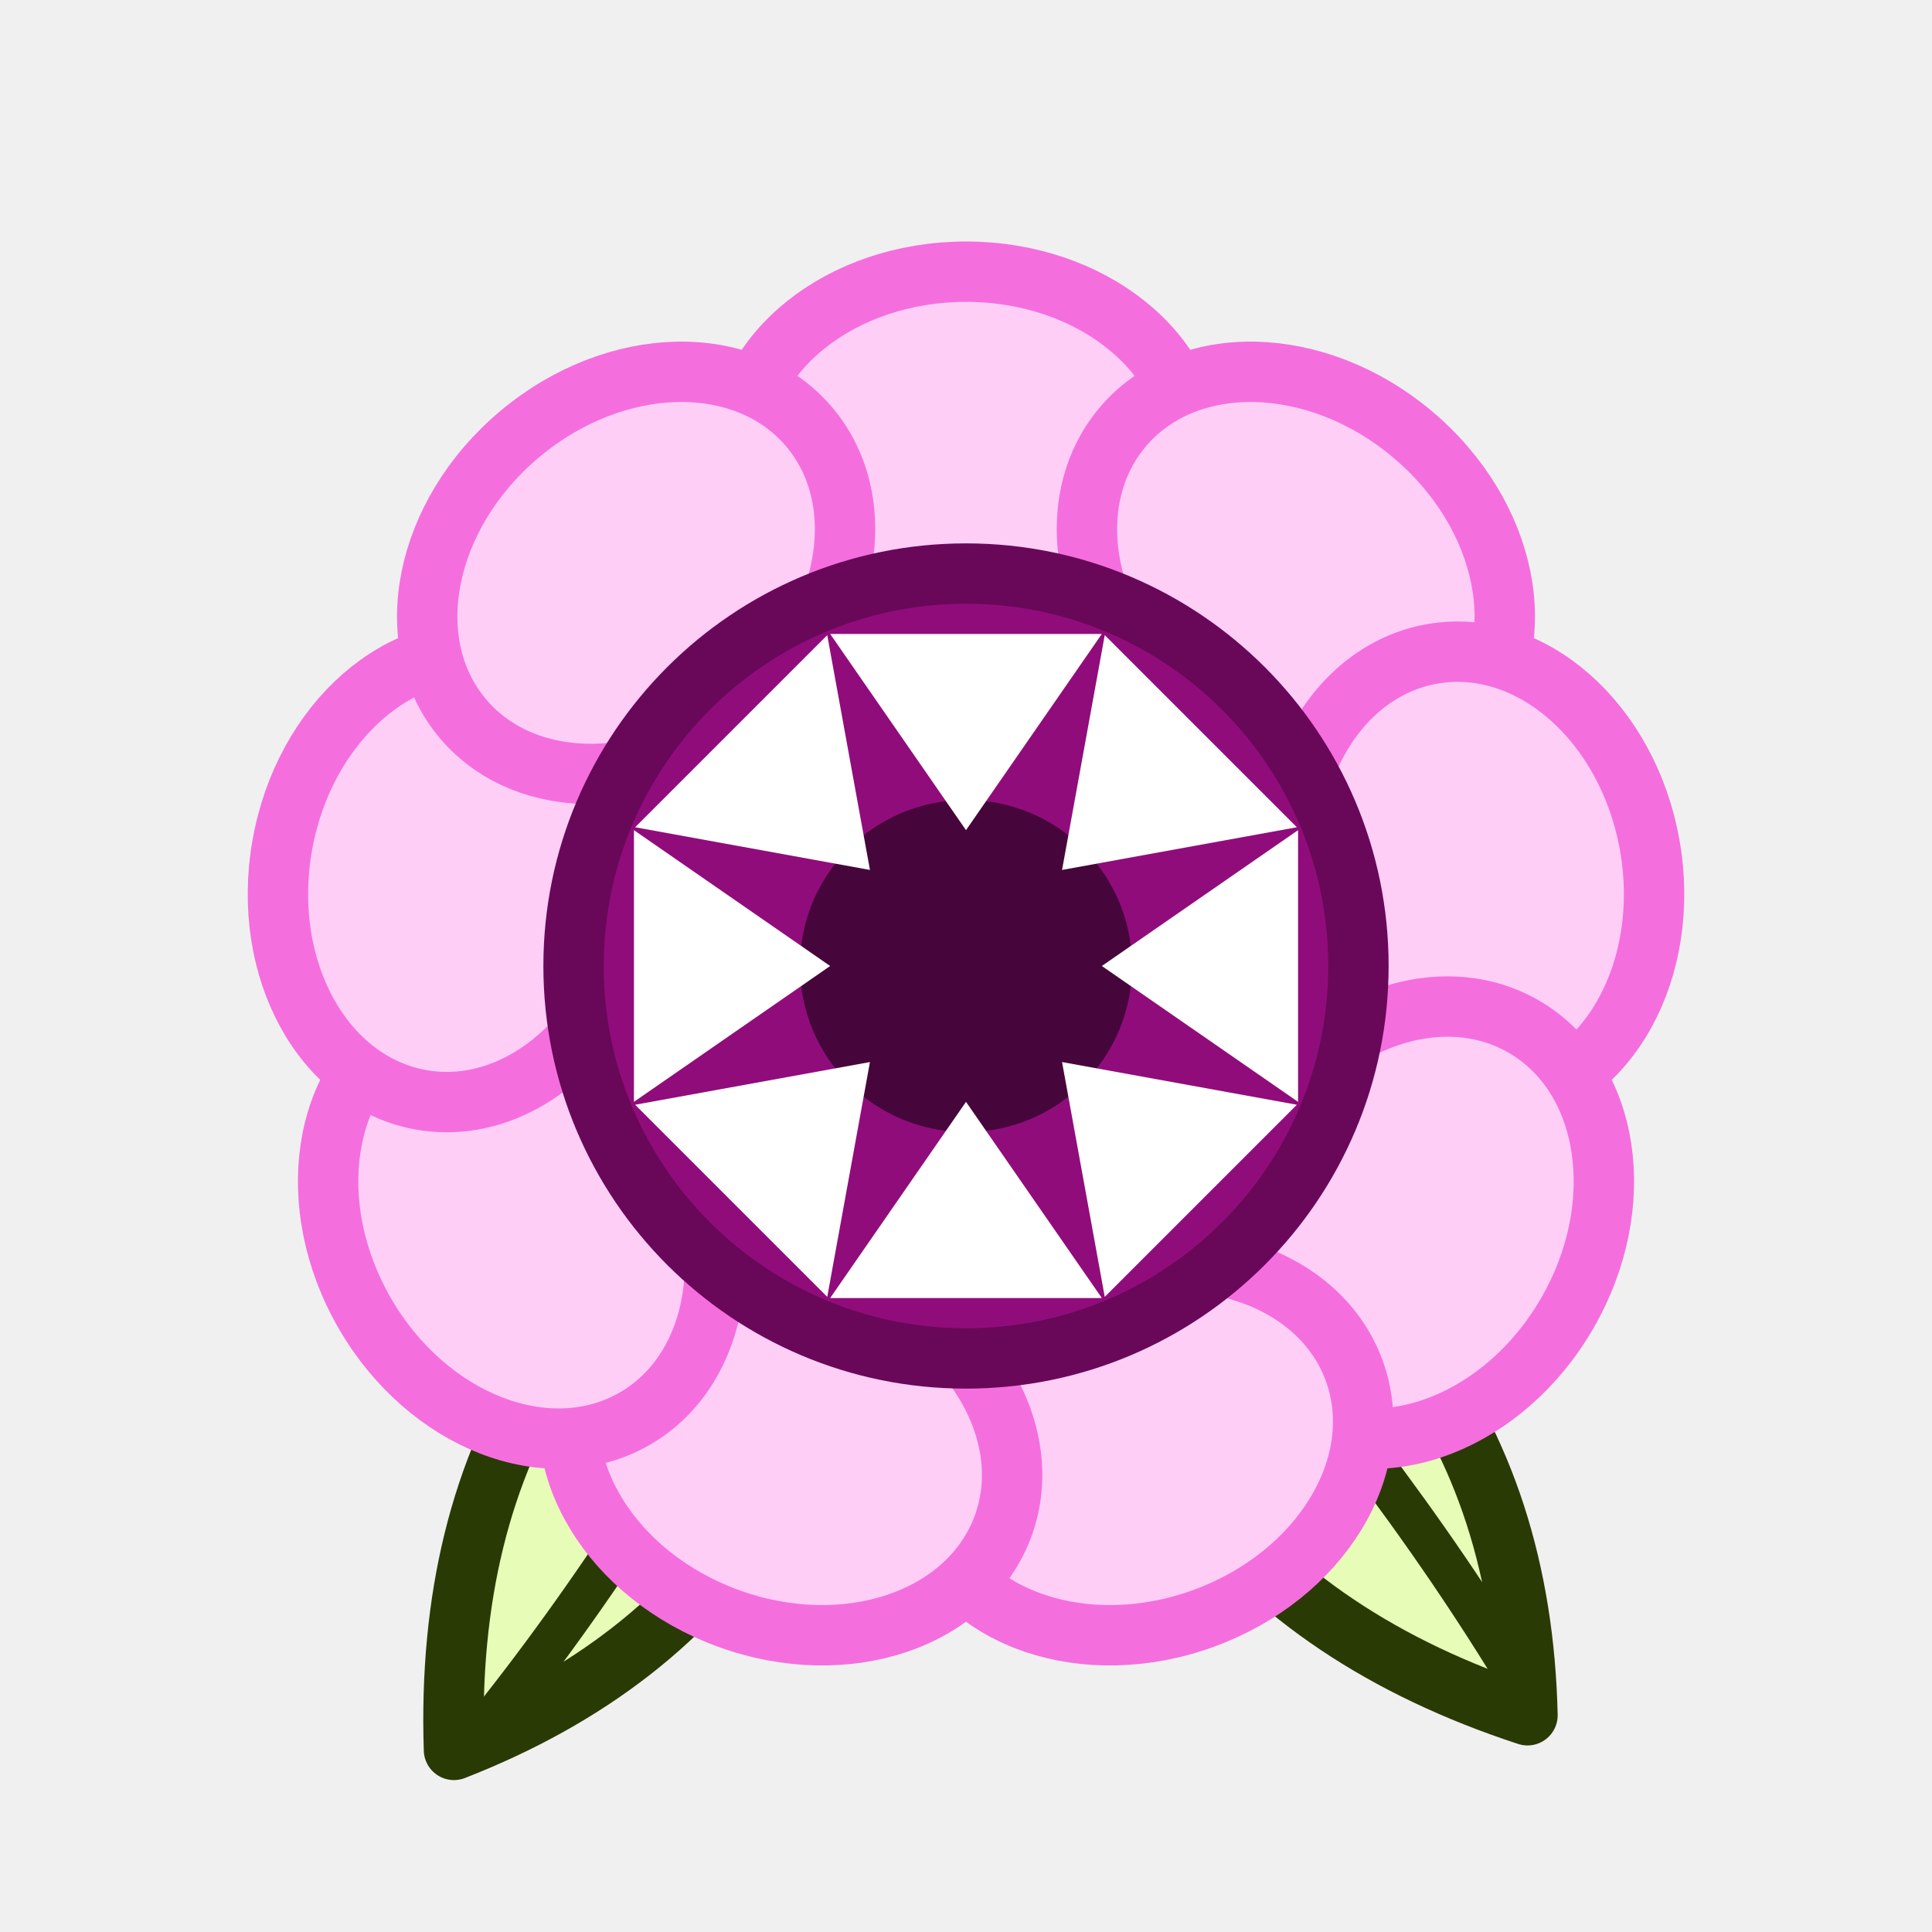
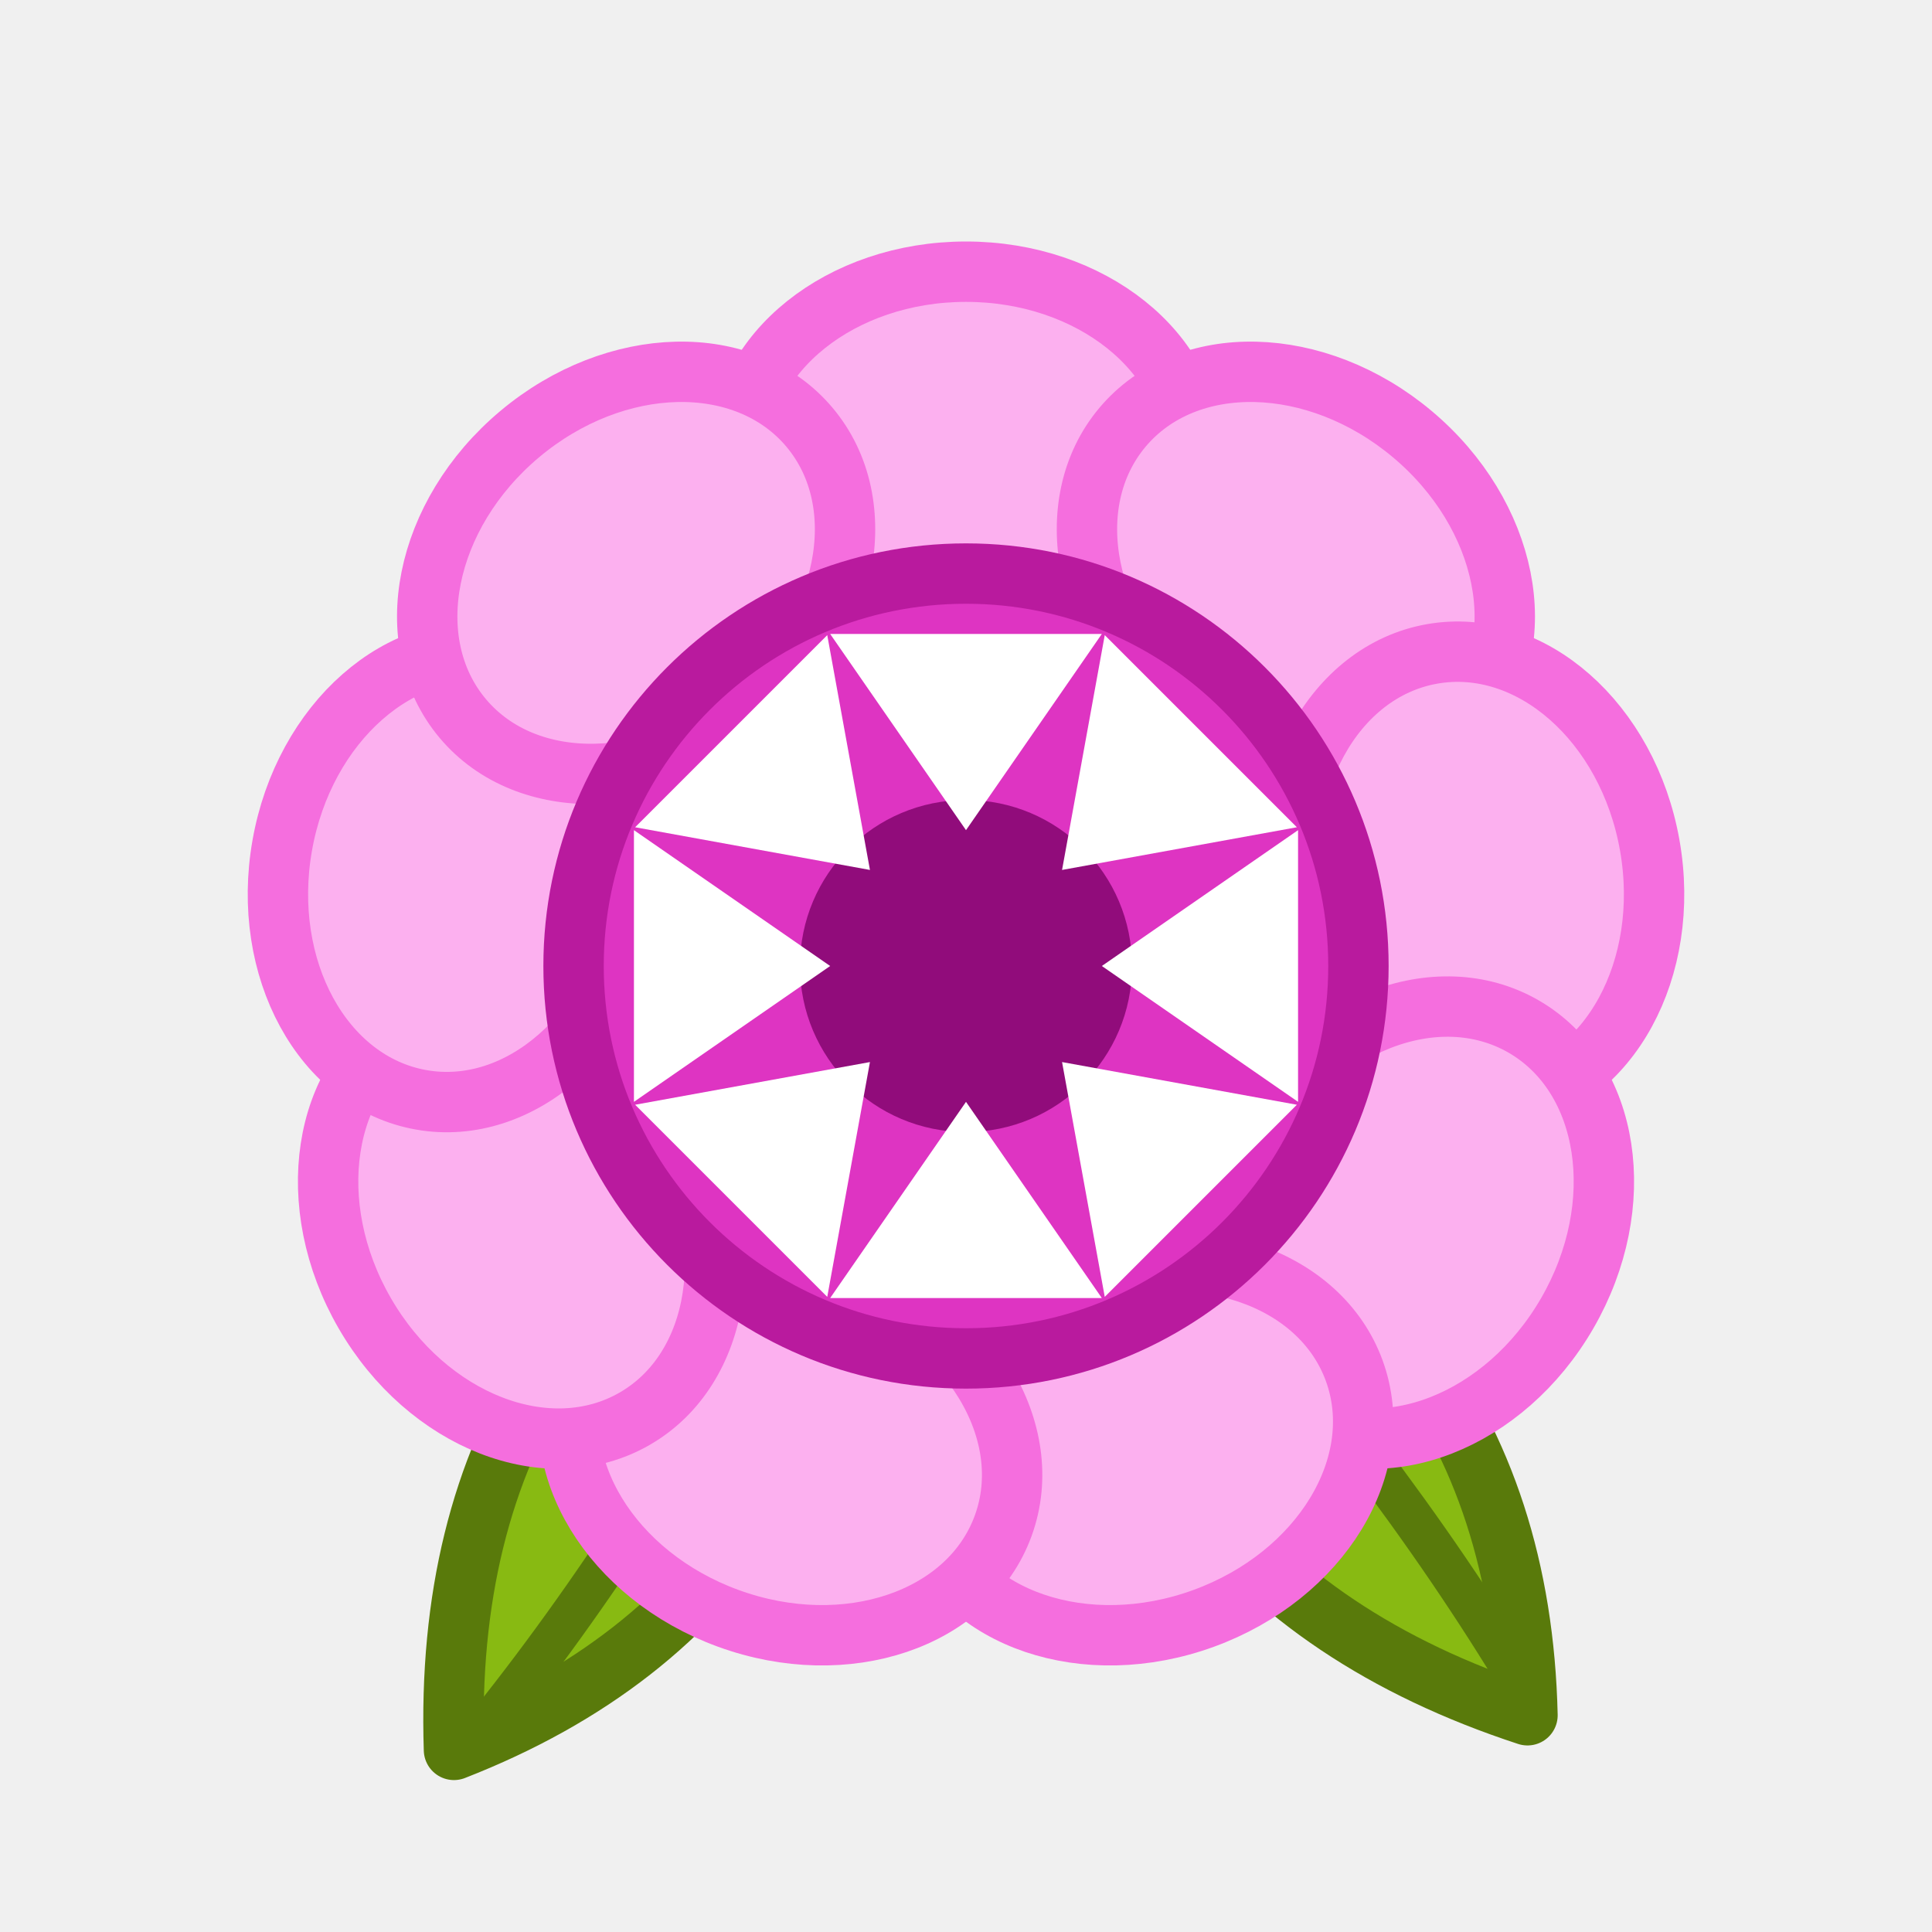
<svg xmlns="http://www.w3.org/2000/svg" width="64" height="64" viewBox="0 0 64 64">
-   <g transform="translate(32,32)" stroke="#2A3A05" stroke-width="2" stroke-linejoin="round" stroke-linecap="round">
+   <g transform="translate(32,32)" stroke="#597A0B" stroke-width="2" stroke-linejoin="round" stroke-linecap="round">
    <g transform="rotate(125)">
-       <path d="M6 0 Q 19 -9 31 -1 Q 19 8 6 0 Z" fill="#E7FCB6" />
+       <path d="M6 0 Q 19 -9 31 -1 Q 19 8 6 0 Z" fill="#88BA12" />
      <path d="M9 -0.5 Q 20 -2 29 -1.5" fill="none" stroke-width="1.4" />
    </g>
    <g transform="rotate(55)">
-       <path d="M6 0 Q 19 -9 31 -1 Q 19 8 6 0 Z" fill="#E7FCB6" />
+       <path d="M6 0 Q 19 -9 31 -1 Q 19 8 6 0 Z" fill="#88BA12" />
      <path d="M9 -0.5 Q 20 -2 29 -1.5" fill="none" stroke-width="1.4" />
    </g>
  </g>
-   <g fill="#FFCEF7" stroke="#F56EDE" stroke-width="2">
+   <g fill="#FCB0EF" stroke="#F56EDE" stroke-width="2">
    <g transform="rotate(0 32 32)">
      <ellipse cx="32" cy="15" rx="7.5" ry="6" />
    </g>
    <g transform="rotate(40 32 32)">
      <ellipse cx="32" cy="15" rx="7.5" ry="6" />
    </g>
    <g transform="rotate(80 32 32)">
      <ellipse cx="32" cy="15" rx="7.5" ry="6" />
    </g>
    <g transform="rotate(120 32 32)">
      <ellipse cx="32" cy="15" rx="7.5" ry="6" />
    </g>
    <g transform="rotate(160 32 32)">
      <ellipse cx="32" cy="15" rx="7.5" ry="6" />
    </g>
    <g transform="rotate(200 32 32)">
      <ellipse cx="32" cy="15" rx="7.5" ry="6" />
    </g>
    <g transform="rotate(240 32 32)">
      <ellipse cx="32" cy="15" rx="7.5" ry="6" />
    </g>
    <g transform="rotate(280 32 32)">
      <ellipse cx="32" cy="15" rx="7.5" ry="6" />
    </g>
    <g transform="rotate(320 32 32)">
      <ellipse cx="32" cy="15" rx="7.5" ry="6" />
    </g>
  </g>
-   <circle cx="32" cy="32" r="13" fill="#910C7B" stroke="#690859" stroke-width="2" />
-   <circle cx="32" cy="32" r="5.5" fill="#46063B" />
+   <circle cx="32" cy="32" r="13" fill="#DE34C2" stroke="#B91A9E" stroke-width="2" />
+   <circle cx="32" cy="32" r="5.5" fill="#910C7B" />
  <g fill="#FFFFFF">
    <g transform="rotate(0 32 32)">
      <path d="M27.5 21 L36.5 21 L32 27.5 Z" />
    </g>
    <g transform="rotate(45 32 32)">
      <path d="M27.5 21 L36.5 21 L32 27.5 Z" />
    </g>
    <g transform="rotate(90 32 32)">
      <path d="M27.5 21 L36.5 21 L32 27.5 Z" />
    </g>
    <g transform="rotate(135 32 32)">
      <path d="M27.5 21 L36.5 21 L32 27.5 Z" />
    </g>
    <g transform="rotate(180 32 32)">
      <path d="M27.5 21 L36.5 21 L32 27.5 Z" />
    </g>
    <g transform="rotate(225 32 32)">
      <path d="M27.5 21 L36.5 21 L32 27.5 Z" />
    </g>
    <g transform="rotate(270 32 32)">
      <path d="M27.5 21 L36.5 21 L32 27.5 Z" />
    </g>
    <g transform="rotate(315 32 32)">
      <path d="M27.5 21 L36.5 21 L32 27.5 Z" />
    </g>
  </g>
</svg>
